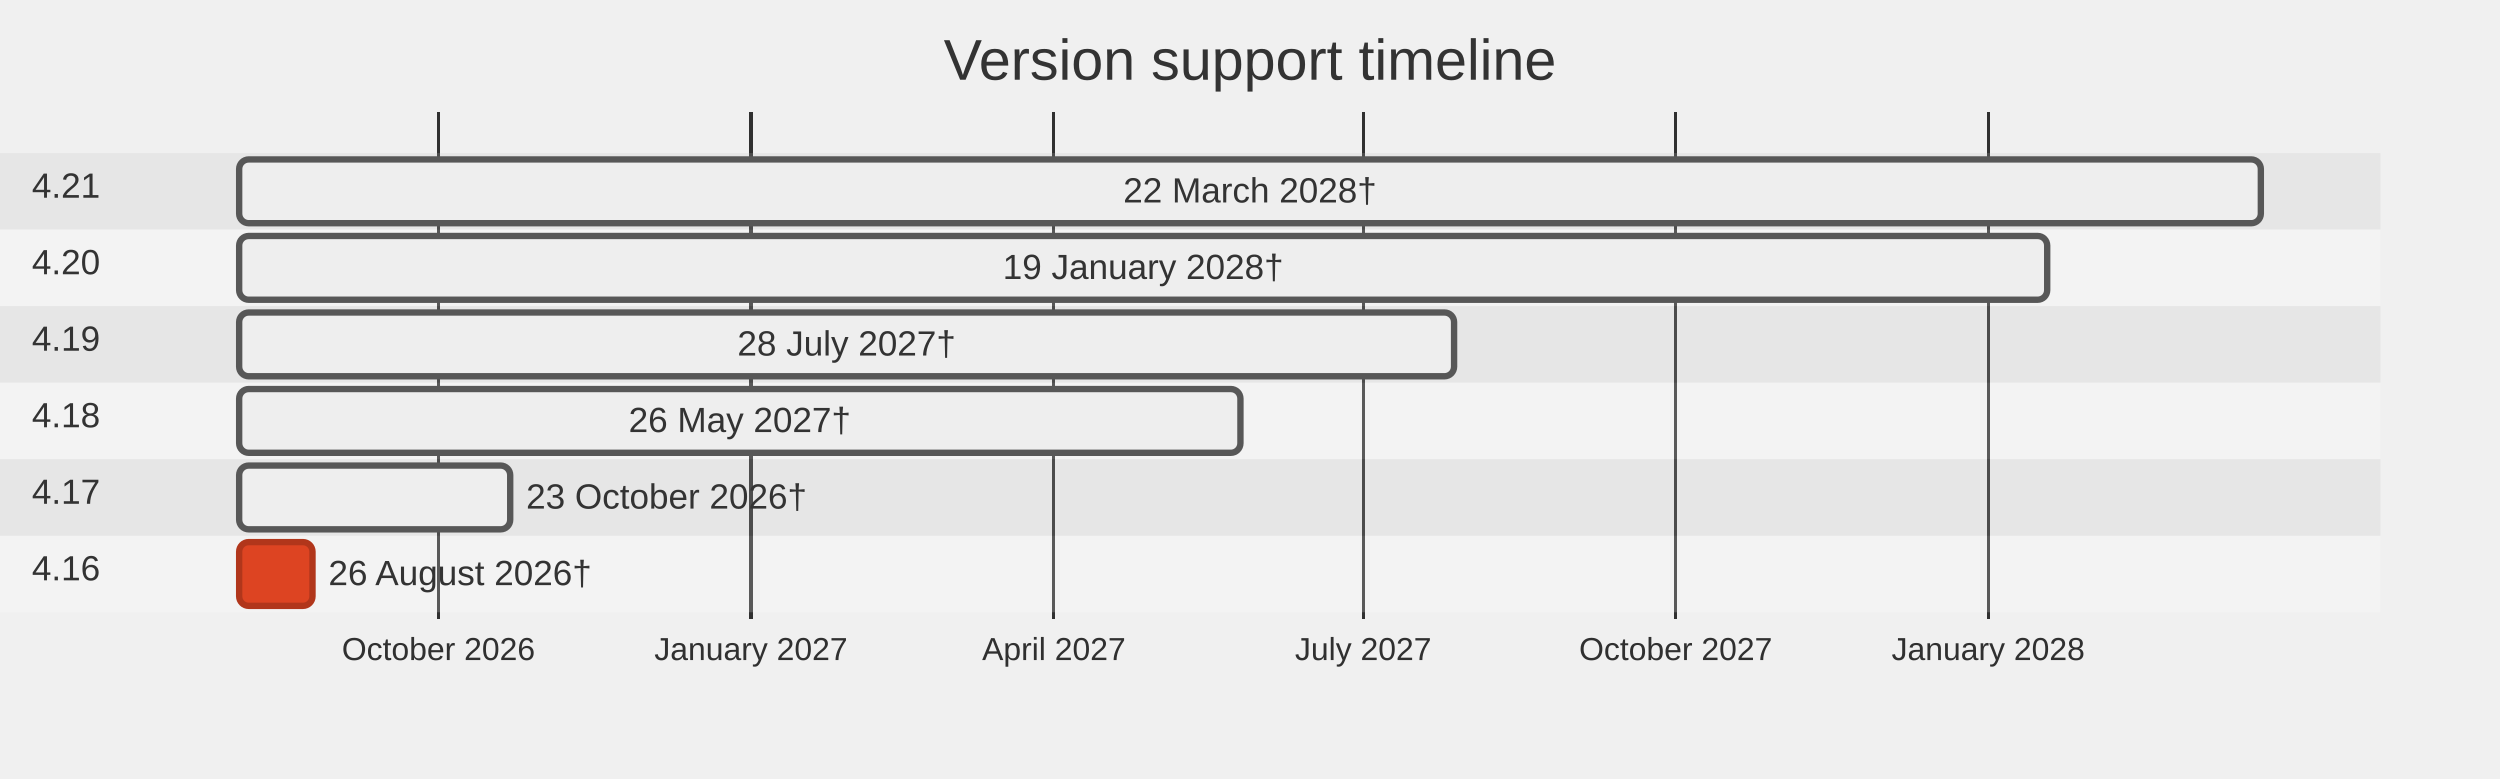
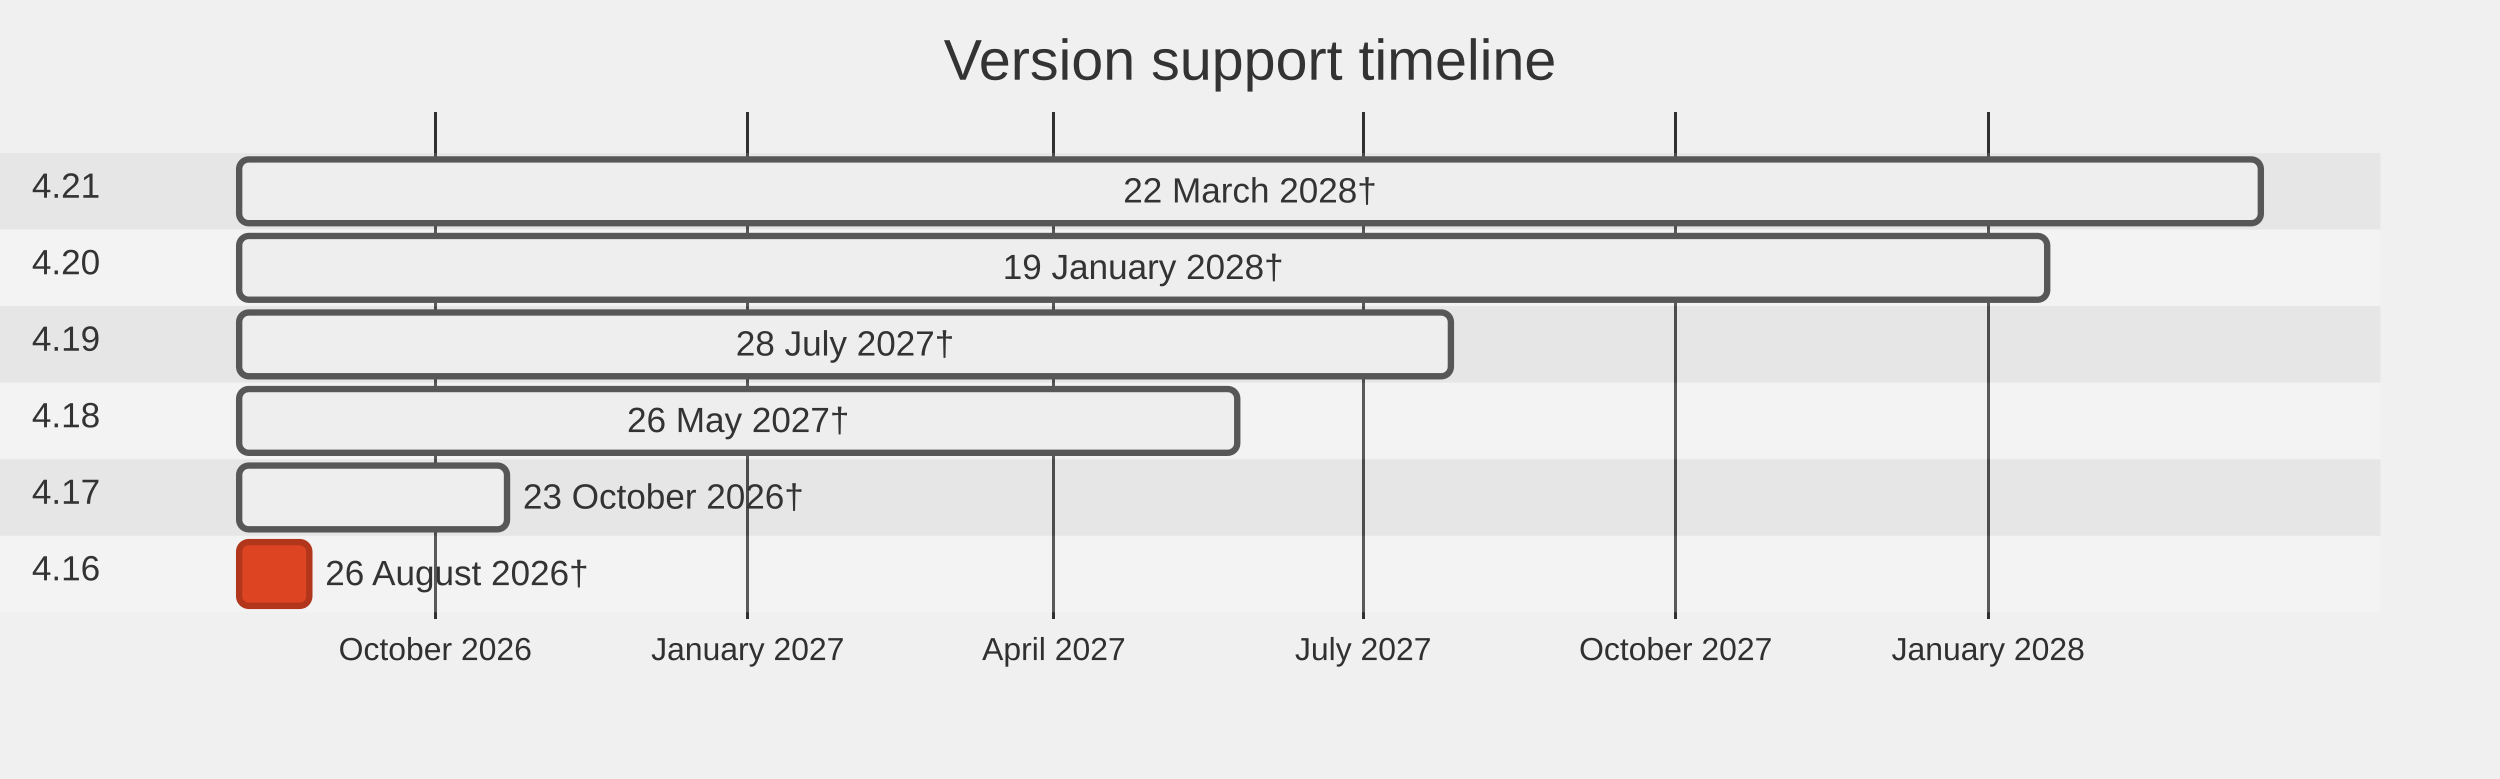
<svg xmlns="http://www.w3.org/2000/svg" id="my-svg" width="100%" viewBox="0 0 784 244" style="max-width: 784px; background-color: white;" role="graphics-document document" aria-roledescription="gantt">
  <style>#my-svg{font-family:"trebuchet ms",verdana,arial,sans-serif;font-size:16px;fill:#000000;}@keyframes edge-animation-frame{from{stroke-dashoffset:0;}}@keyframes dash{to{stroke-dashoffset:0;}}#my-svg .edge-animation-slow{stroke-dasharray:9,5!important;stroke-dashoffset:900;animation:dash 50s linear infinite;stroke-linecap:round;}#my-svg .edge-animation-fast{stroke-dasharray:9,5!important;stroke-dashoffset:900;animation:dash 20s linear infinite;stroke-linecap:round;}#my-svg .error-icon{fill:#552222;}#my-svg .error-text{fill:#552222;stroke:#552222;}#my-svg .edge-thickness-normal{stroke-width:1px;}#my-svg .edge-thickness-thick{stroke-width:3.5px;}#my-svg .edge-pattern-solid{stroke-dasharray:0;}#my-svg .edge-thickness-invisible{stroke-width:0;fill:none;}#my-svg .edge-pattern-dashed{stroke-dasharray:3;}#my-svg .edge-pattern-dotted{stroke-dasharray:2;}#my-svg .marker{fill:#666;stroke:#666;}#my-svg .marker.cross{stroke:#666;}#my-svg svg{font-family:"trebuchet ms",verdana,arial,sans-serif;font-size:16px;}#my-svg p{margin:0;}#my-svg .mermaid-main-font{font-family:"trebuchet ms",verdana,arial,sans-serif;}#my-svg .exclude-range{fill:#eeeeee;}#my-svg .section{stroke:none;opacity:0.2;}#my-svg .section0{fill:hsl(0, 0%, 73.922%);}#my-svg .section2{fill:hsl(0, 0%, 73.922%);}#my-svg .section1,#my-svg .section3{fill:white;opacity:0.2;}#my-svg .sectionTitle0{fill:#333;}#my-svg .sectionTitle1{fill:#333;}#my-svg .sectionTitle2{fill:#333;}#my-svg .sectionTitle3{fill:#333;}#my-svg .sectionTitle{text-anchor:start;font-family:"trebuchet ms",verdana,arial,sans-serif;}#my-svg .grid .tick{stroke:hsl(0, 0%, 90%);opacity:0.8;shape-rendering:crispEdges;}#my-svg .grid .tick text{font-family:"trebuchet ms",verdana,arial,sans-serif;fill:#000000;}#my-svg .grid path{stroke-width:0;}#my-svg .today{fill:none;stroke:#d42;stroke-width:2px;}#my-svg .task{stroke-width:2;}#my-svg .taskText{text-anchor:middle;font-family:"trebuchet ms",verdana,arial,sans-serif;}#my-svg .taskTextOutsideRight{fill:#333;text-anchor:start;font-family:"trebuchet ms",verdana,arial,sans-serif;}#my-svg .taskTextOutsideLeft{fill:#333;text-anchor:end;}#my-svg .task.clickable{cursor:pointer;}#my-svg .taskText.clickable{cursor:pointer;fill:#003163!important;font-weight:bold;}#my-svg .taskTextOutsideLeft.clickable{cursor:pointer;fill:#003163!important;font-weight:bold;}#my-svg .taskTextOutsideRight.clickable{cursor:pointer;fill:#003163!important;font-weight:bold;}#my-svg .taskText0,#my-svg .taskText1,#my-svg .taskText2,#my-svg .taskText3{fill:white;}#my-svg .task0,#my-svg .task1,#my-svg .task2,#my-svg .task3{fill:#707070;stroke:hsl(0, 0%, 33.922%);}#my-svg .taskTextOutside0,#my-svg .taskTextOutside2{fill:#333;}#my-svg .taskTextOutside1,#my-svg .taskTextOutside3{fill:#333;}#my-svg .active0,#my-svg .active1,#my-svg .active2,#my-svg .active3{fill:#eee;stroke:hsl(0, 0%, 33.922%);}#my-svg .activeText0,#my-svg .activeText1,#my-svg .activeText2,#my-svg .activeText3{fill:#333!important;}#my-svg .done0,#my-svg .done1,#my-svg .done2,#my-svg .done3{stroke:#666;fill:#bbb;stroke-width:2;}#my-svg .doneText0,#my-svg .doneText1,#my-svg .doneText2,#my-svg .doneText3{fill:#333!important;}#my-svg .doneText0.taskTextOutsideLeft,#my-svg .doneText0.taskTextOutsideRight,#my-svg .doneText1.taskTextOutsideLeft,#my-svg .doneText1.taskTextOutsideRight,#my-svg .doneText2.taskTextOutsideLeft,#my-svg .doneText2.taskTextOutsideRight,#my-svg .doneText3.taskTextOutsideLeft,#my-svg .doneText3.taskTextOutsideRight{fill:#333!important;}#my-svg .crit0,#my-svg .crit1,#my-svg .crit2,#my-svg .crit3{stroke:hsl(10.909, 73.333%, 40%);fill:#d42;stroke-width:2;}#my-svg .activeCrit0,#my-svg .activeCrit1,#my-svg .activeCrit2,#my-svg .activeCrit3{stroke:hsl(10.909, 73.333%, 40%);fill:#eee;stroke-width:2;}#my-svg .doneCrit0,#my-svg .doneCrit1,#my-svg .doneCrit2,#my-svg .doneCrit3{stroke:hsl(10.909, 73.333%, 40%);fill:#bbb;stroke-width:2;cursor:pointer;shape-rendering:crispEdges;}#my-svg .milestone{transform:rotate(45deg) scale(0.8,0.8);}#my-svg .milestoneText{font-style:italic;}#my-svg .doneCritText0,#my-svg .doneCritText1,#my-svg .doneCritText2,#my-svg .doneCritText3{fill:#333!important;}#my-svg .doneCritText0.taskTextOutsideLeft,#my-svg .doneCritText0.taskTextOutsideRight,#my-svg .doneCritText1.taskTextOutsideLeft,#my-svg .doneCritText1.taskTextOutsideRight,#my-svg .doneCritText2.taskTextOutsideLeft,#my-svg .doneCritText2.taskTextOutsideRight,#my-svg .doneCritText3.taskTextOutsideLeft,#my-svg .doneCritText3.taskTextOutsideRight{fill:#333!important;}#my-svg .vert{stroke:#d42;}#my-svg .vertText{font-size:15px;text-anchor:middle;fill:#d42!important;}#my-svg .activeCritText0,#my-svg .activeCritText1,#my-svg .activeCritText2,#my-svg .activeCritText3{fill:#333!important;}#my-svg .titleText{text-anchor:middle;font-size:18px;fill:#333;font-family:"trebuchet ms",verdana,arial,sans-serif;}#my-svg .node .neo-node{stroke:#999;}#my-svg [data-look="neo"].node rect,#my-svg [data-look="neo"].cluster rect,#my-svg [data-look="neo"].node polygon{stroke:url(#my-svg-gradient);filter:drop-shadow( 1px 2px 2px rgba(185,185,185,1));}#my-svg [data-look="neo"].swimlane.cluster rect{filter:none;}#my-svg [data-look="neo"].node path{stroke:url(#my-svg-gradient);stroke-width:1px;}#my-svg [data-look="neo"].node .outer-path{filter:drop-shadow( 1px 2px 2px rgba(185,185,185,1));}#my-svg [data-look="neo"].node .neo-line path{stroke:#999;filter:none;}#my-svg [data-look="neo"].node circle{stroke:url(#my-svg-gradient);filter:drop-shadow( 1px 2px 2px rgba(185,185,185,1));}#my-svg [data-look="neo"].node circle .state-start{fill:#000000;}#my-svg [data-look="neo"].icon-shape .icon{fill:url(#my-svg-gradient);filter:drop-shadow( 1px 2px 2px rgba(185,185,185,1));}#my-svg [data-look="neo"].icon-shape .icon-neo path{stroke:url(#my-svg-gradient);filter:drop-shadow( 1px 2px 2px rgba(185,185,185,1));}#my-svg :root{--mermaid-font-family:"trebuchet ms",verdana,arial,sans-serif;}</style>
  <g />
  <g class="grid" transform="translate(75, 194)" fill="none" font-size="10" font-family="sans-serif" text-anchor="middle">
    <path class="domain" stroke="currentColor" d="M0.5,-159V0.5H634.5V-159" />
-     <g class="tick" opacity="1" transform="translate(62.5,0)">
+     <g class="tick" opacity="1" transform="translate(61.5,0)">
      <line stroke="currentColor" y2="-159" />
      <text fill="#000" y="3" dy="1em" stroke="none" font-size="10" style="text-anchor: middle;"> October 2026</text>
    </g>
-     <g class="tick" opacity="1" transform="translate(160.5,0)">
+     <g class="tick" opacity="1" transform="translate(159.5,0)">
      <line stroke="currentColor" y2="-159" />
      <text fill="#000" y="3" dy="1em" stroke="none" font-size="10" style="text-anchor: middle;"> January 2027</text>
    </g>
    <g class="tick" opacity="1" transform="translate(255.5,0)">
      <line stroke="currentColor" y2="-159" />
      <text fill="#000" y="3" dy="1em" stroke="none" font-size="10" style="text-anchor: middle;"> April 2027</text>
    </g>
    <g class="tick" opacity="1" transform="translate(352.5,0)">
      <line stroke="currentColor" y2="-159" />
      <text fill="#000" y="3" dy="1em" stroke="none" font-size="10" style="text-anchor: middle;"> July 2027</text>
    </g>
    <g class="tick" opacity="1" transform="translate(450.5,0)">
      <line stroke="currentColor" y2="-159" />
      <text fill="#000" y="3" dy="1em" stroke="none" font-size="10" style="text-anchor: middle;"> October 2027</text>
    </g>
    <g class="tick" opacity="1" transform="translate(548.5,0)">
      <line stroke="currentColor" y2="-159" />
      <text fill="#000" y="3" dy="1em" stroke="none" font-size="10" style="text-anchor: middle;"> January 2028</text>
    </g>
  </g>
  <g>
    <rect x="0" y="48" width="746.5" height="24" class="section section0" />
    <rect x="0" y="72" width="746.5" height="24" class="section section1" />
    <rect x="0" y="96" width="746.5" height="24" class="section section2" />
    <rect x="0" y="120" width="746.5" height="24" class="section section3" />
    <rect x="0" y="144" width="746.5" height="24" class="section section0" />
    <rect x="0" y="168" width="746.5" height="24" class="section section1" />
  </g>
  <g>
    <rect id="my-svg-task1" rx="3" ry="3" x="75" y="50" width="634" height="20" transform-origin="392px 60px" class="task active0" />
    <rect id="my-svg-task2" rx="3" ry="3" x="75" y="74" width="567" height="20" transform-origin="358.5px 84px" class="task active1" />
-     <rect id="my-svg-task3" rx="3" ry="3" x="75" y="98" width="381" height="20" transform-origin="265.5px 108px" class="task active2" />
-     <rect id="my-svg-task4" rx="3" ry="3" x="75" y="122" width="314" height="20" transform-origin="232px 132px" class="task active3" />
-     <rect id="my-svg-task5" rx="3" ry="3" x="75" y="146" width="85" height="20" transform-origin="117.5px 156px" class="task active0" />
-     <rect id="my-svg-task6" rx="3" ry="3" x="75" y="170" width="23" height="20" transform-origin="86.5px 180px" class="task crit1" />
+     <rect id="my-svg-task3" rx="3" ry="3" x="75" y="98" width="380" height="20" transform-origin="265px 108px" class="task active2" />
+     <rect id="my-svg-task4" rx="3" ry="3" x="75" y="122" width="313" height="20" transform-origin="231.5px 132px" class="task active3" />
+     <rect id="my-svg-task5" rx="3" ry="3" x="75" y="146" width="84" height="20" transform-origin="117px 156px" class="task active0" />
+     <rect id="my-svg-task6" rx="3" ry="3" x="75" y="170" width="22" height="20" transform-origin="86px 180px" class="task crit1" />
    <text id="my-svg-task1-text" font-size="11" x="392" y="63.5" class="taskText taskText0 activeText0 width-88.51611328125">22 March 2028†      </text>
    <text id="my-svg-task2-text" font-size="11" x="358.5" y="87.5" class="taskText taskText1 activeText1 width-96.685546875">19 January 2028†    </text>
-     <text id="my-svg-task3-text" font-size="11" x="265.5" y="111.5" class="taskText taskText2 activeText2 width-74.76611328125">28 July 2027†       </text>
-     <text id="my-svg-task4-text" font-size="11" x="232" y="135.5" class="taskText taskText3 activeText3 width-77.7255859375">26 May 2027†        </text>
-     <text id="my-svg-task5-text" font-size="11" x="165" y="159.5" class="taskTextOutsideRight taskTextOutside0 activeText0 width-99.005859375">23 October 2026†    </text>
-     <text id="my-svg-task6-text" font-size="11" x="103" y="183.5" class="taskTextOutsideRight taskTextOutside1  critText1 width-93.47900390625">26 August 2026†     </text>
+     <text id="my-svg-task3-text" font-size="11" x="265" y="111.5" class="taskText taskText2 activeText2 width-74.76611328125">28 July 2027†       </text>
+     <text id="my-svg-task4-text" font-size="11" x="231.5" y="135.5" class="taskText taskText3 activeText3 width-77.7255859375">26 May 2027†        </text>
+     <text id="my-svg-task5-text" font-size="11" x="164" y="159.5" class="taskTextOutsideRight taskTextOutside0 activeText0 width-99.005859375">23 October 2026†    </text>
+     <text id="my-svg-task6-text" font-size="11" x="102" y="183.5" class="taskTextOutsideRight taskTextOutside1  critText1 width-93.47900390625">26 August 2026†     </text>
  </g>
  <g>
    <text dy="0em" x="10" y="62" font-size="11" class="sectionTitle sectionTitle0">
      <tspan alignment-baseline="central" x="10">4.21</tspan>
    </text>
    <text dy="0em" x="10" y="86" font-size="11" class="sectionTitle sectionTitle1">
      <tspan alignment-baseline="central" x="10">4.20</tspan>
    </text>
    <text dy="0em" x="10" y="110" font-size="11" class="sectionTitle sectionTitle2">
      <tspan alignment-baseline="central" x="10">4.19</tspan>
    </text>
    <text dy="0em" x="10" y="134" font-size="11" class="sectionTitle sectionTitle3">
      <tspan alignment-baseline="central" x="10">4.18</tspan>
    </text>
    <text dy="0em" x="10" y="158" font-size="11" class="sectionTitle sectionTitle0">
      <tspan alignment-baseline="central" x="10">4.17</tspan>
    </text>
    <text dy="0em" x="10" y="182" font-size="11" class="sectionTitle sectionTitle1">
      <tspan alignment-baseline="central" x="10">4.16</tspan>
    </text>
  </g>
  <text x="392" y="25" class="titleText">Version support timeline</text>
</svg>
